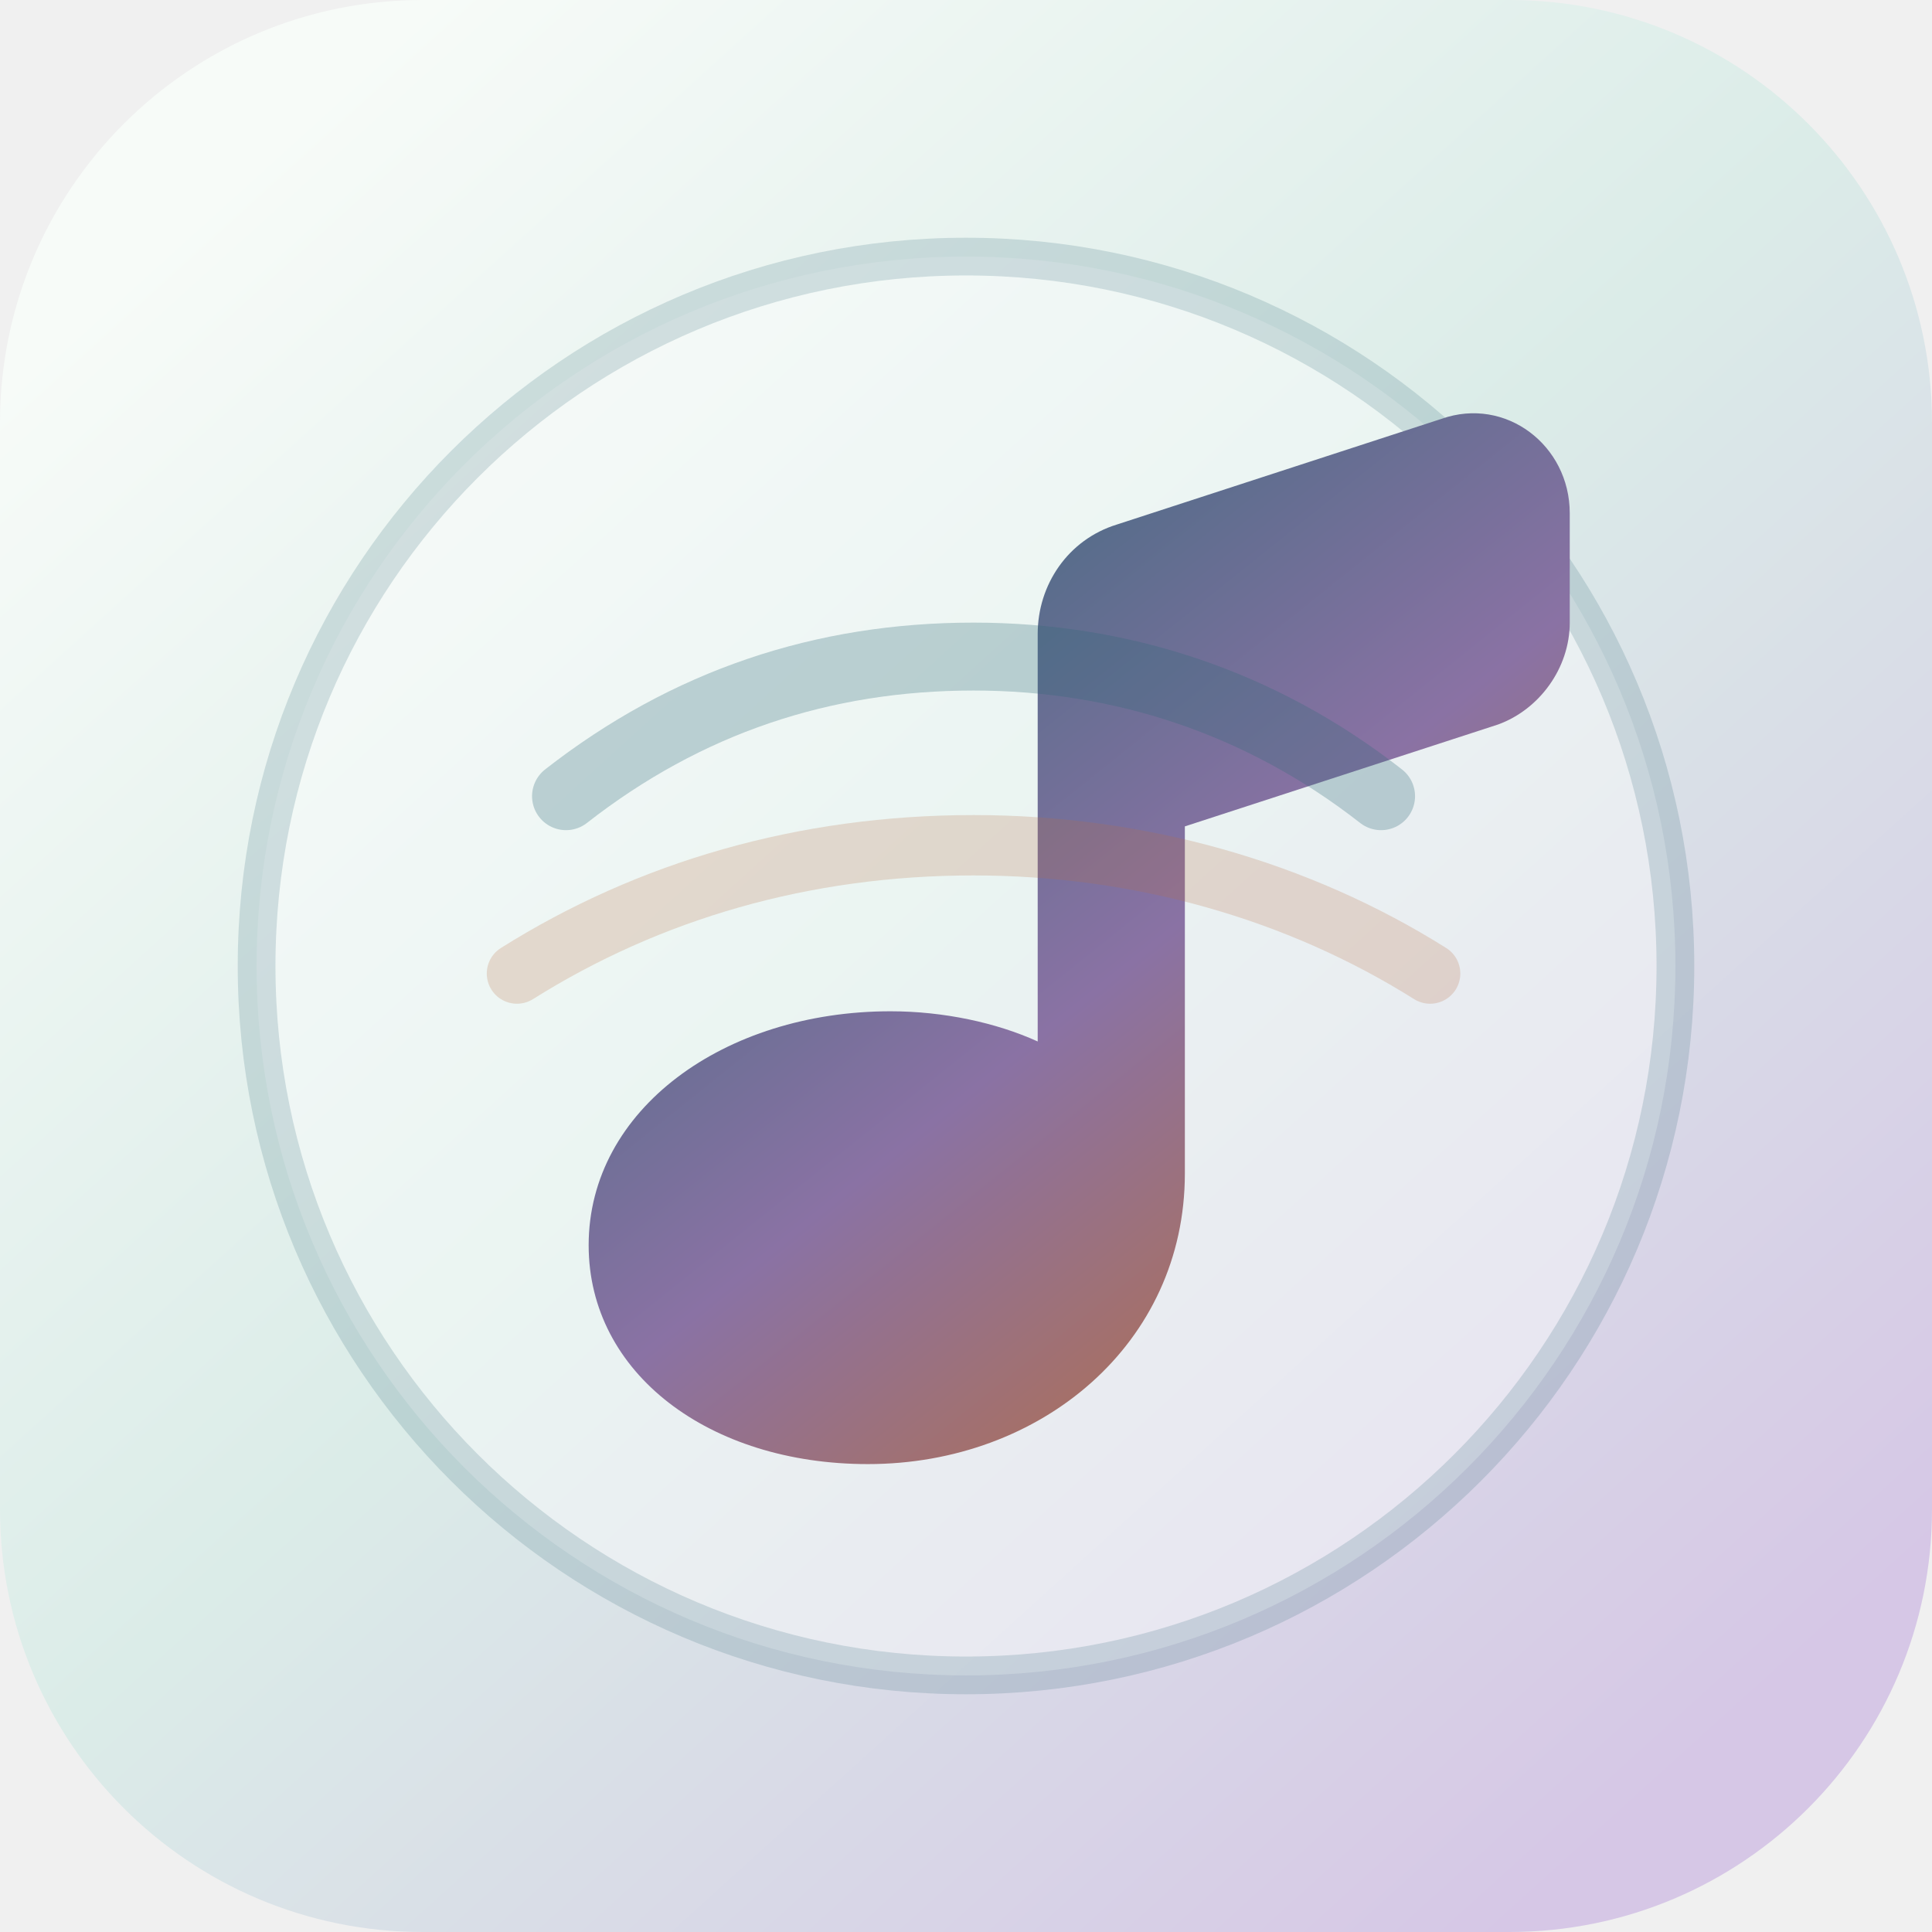
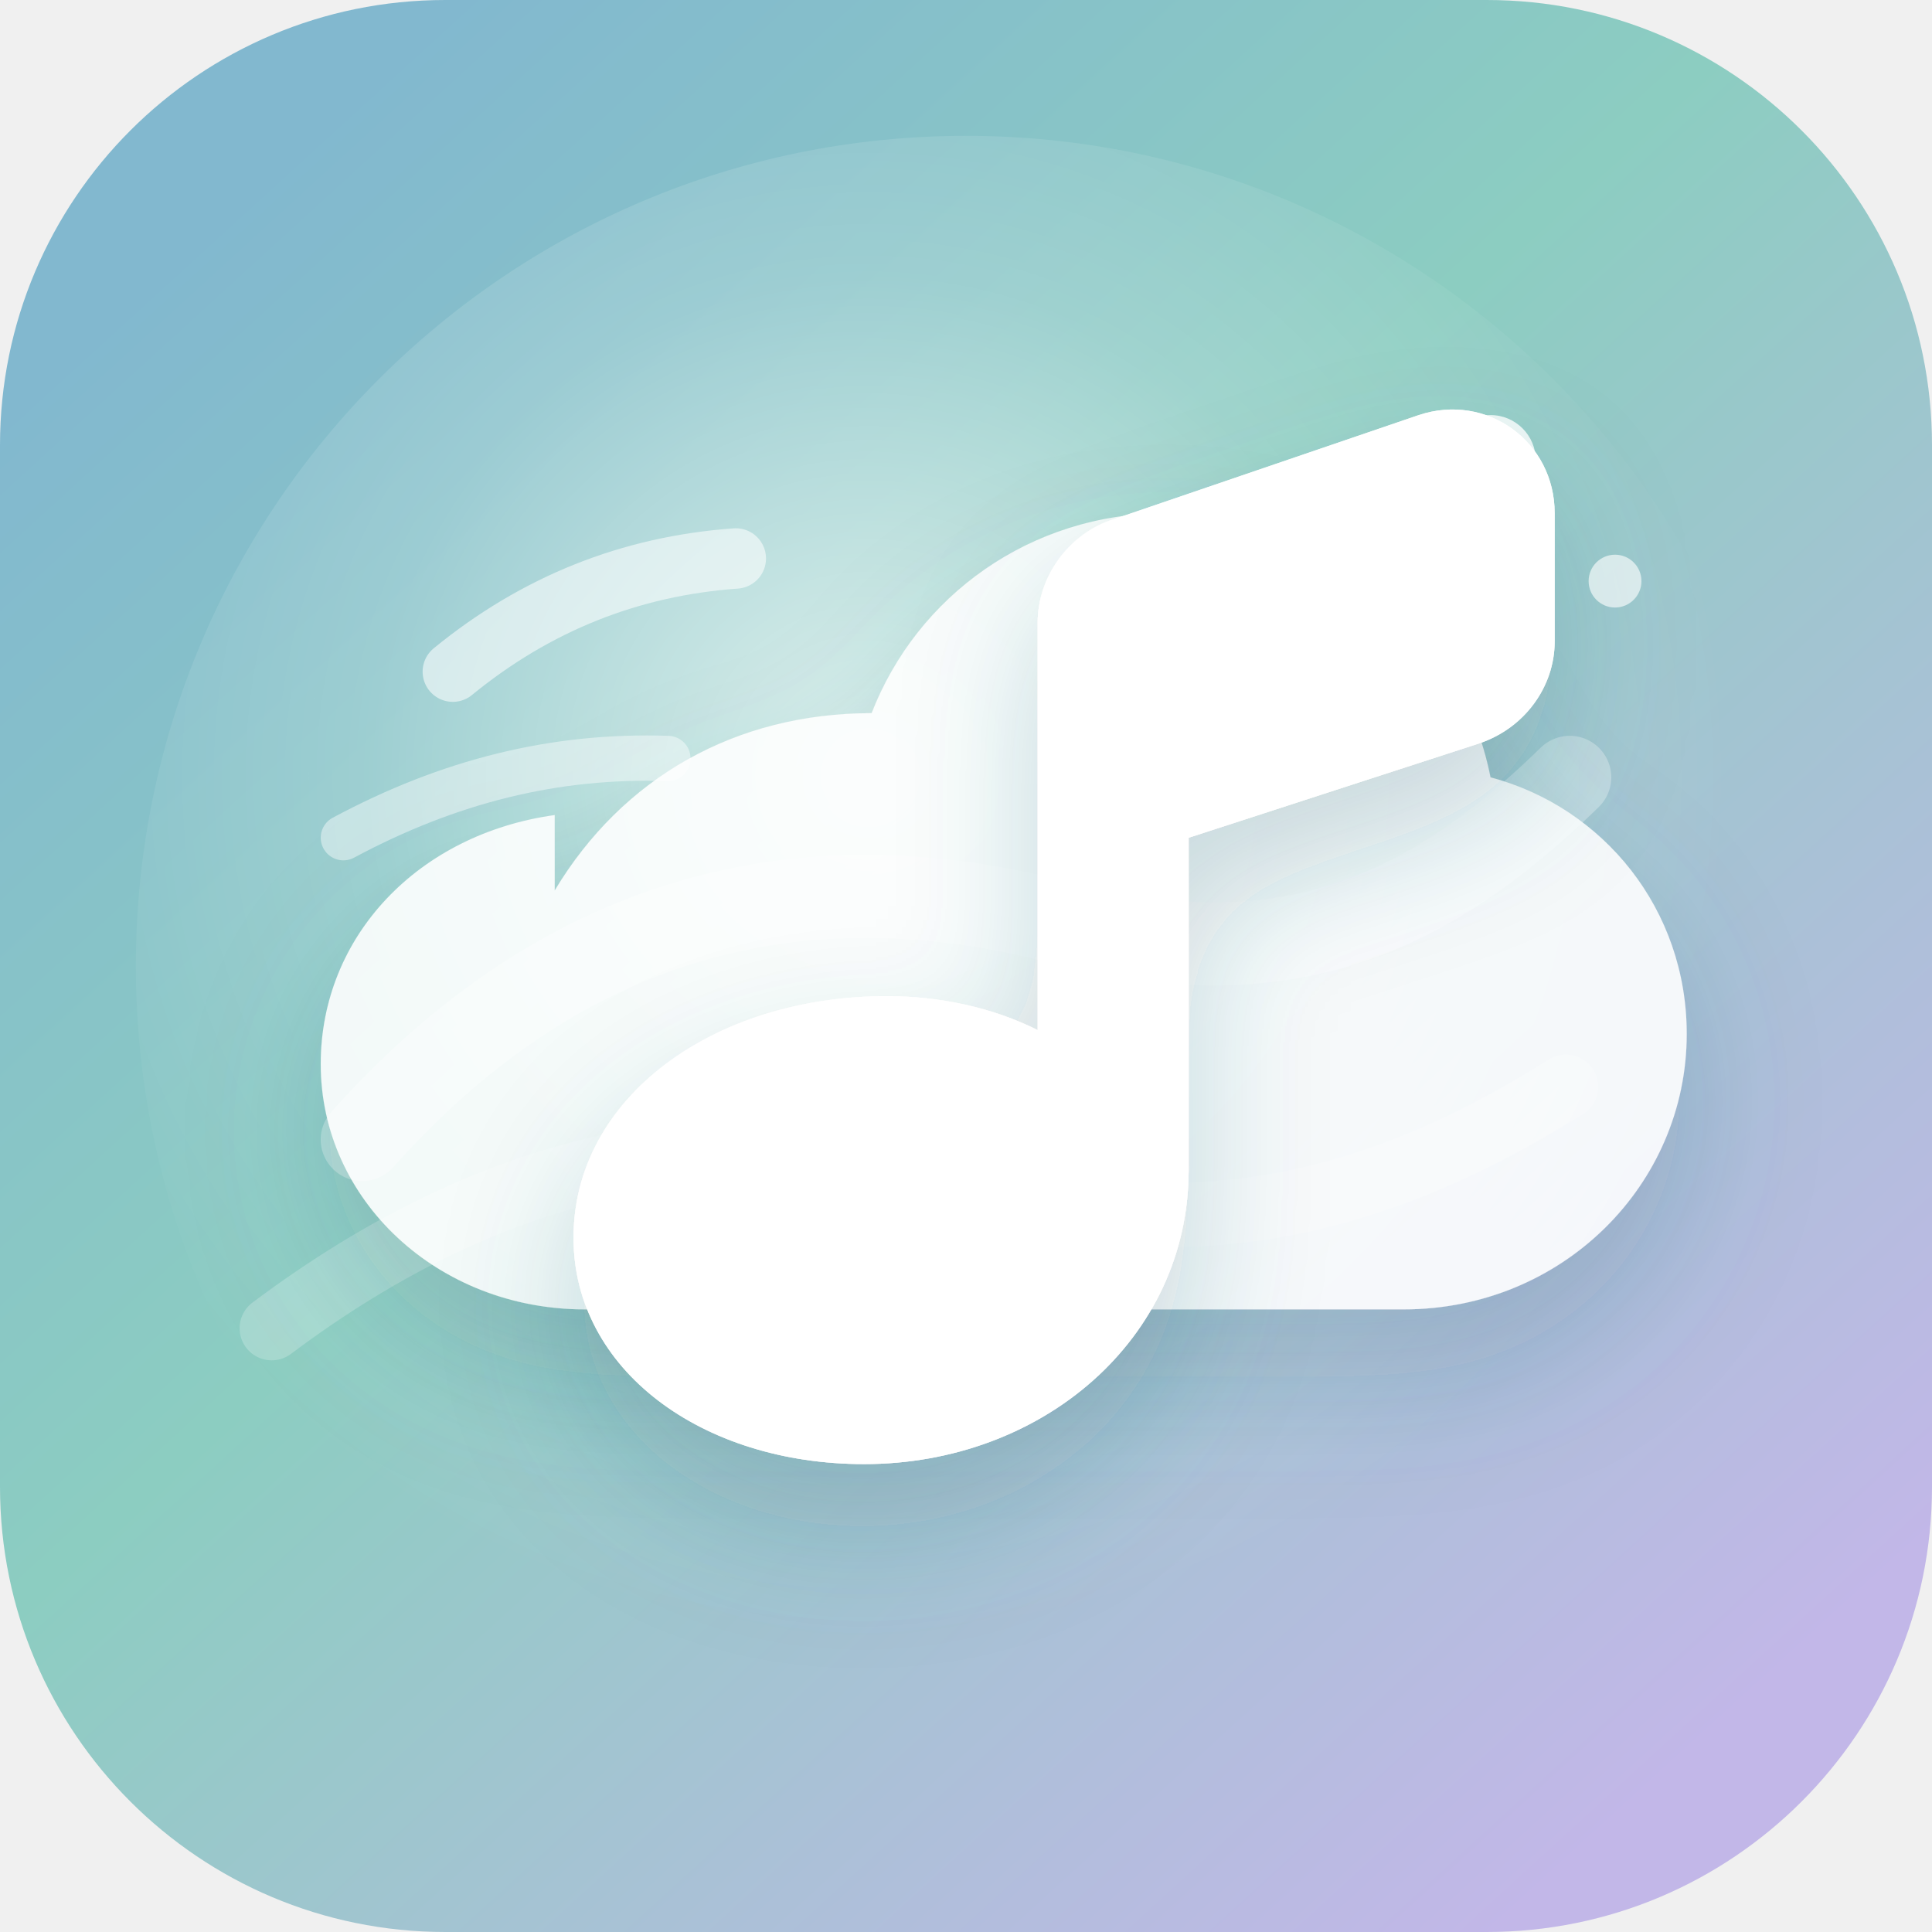
<svg xmlns="http://www.w3.org/2000/svg" viewBox="0 0 512 512">
  <defs>
-     <linearGradient id="bg" x1="64" y1="44" x2="448" y2="468" gradientUnits="userSpaceOnUse">
-       <stop offset="0" stop-color="#f7fbf8" />
-       <stop offset="0.48" stop-color="#dbece8" />
-       <stop offset="1" stop-color="#d6c7e6" />
+     <linearGradient id="sky" x1="66" y1="48" x2="448" y2="466" gradientUnits="userSpaceOnUse">
+       <stop offset="0" stop-color="#82b8cf" />
+       <stop offset="0.42" stop-color="#8ccdc1" />
+       <stop offset="1" stop-color="#c2b7e8" />
    </linearGradient>
-     <linearGradient id="mark" x1="166" y1="132" x2="360" y2="374" gradientUnits="userSpaceOnUse">
-       <stop offset="0" stop-color="#2d6876" />
-       <stop offset="0.58" stop-color="#8a72a4" />
-       <stop offset="1" stop-color="#b56f45" />
-     </linearGradient>
+     <radialGradient id="glow" cx="0" cy="0" r="1" gradientUnits="userSpaceOnUse" gradientTransform="translate(230 206) rotate(53) scale(228)">
+       <stop offset="0" stop-color="#ffffff" stop-opacity="0.72" />
+       <stop offset="0.58" stop-color="#ffffff" stop-opacity="0.18" />
+       <stop offset="1" stop-color="#ffffff" stop-opacity="0" />
+     </radialGradient>
+     <filter id="softShadow" x="-20%" y="-20%" width="140%" height="150%">
+       <feDropShadow dx="0" dy="18" stdDeviation="18" flood-color="#2d6876" flood-opacity="0.22" />
+     </filter>
  </defs>
-   <rect width="512" height="512" rx="112" fill="url(#bg)" />
-   <circle cx="256" cy="256" r="188" fill="rgba(255,255,255,0.42)" stroke="rgba(45,104,118,0.18)" stroke-width="10" />
-   <path d="M314 128v183c0 45-38 77-84 77-42 0-74-24-74-58 0-36 36-62 80-62 14 0 28 3 39 8V168c0-13 8-25 21-29l86-28c17-6 34 7 34 25v29c0 12-8 23-19 27l-83 27z" fill="url(#mark)" />
-   <path d="M150 211c32-25 68-37 108-37 39 0 76 12 108 37" fill="none" stroke="#2d6876" stroke-width="18" stroke-linecap="round" opacity="0.28" />
-   <path d="M137 258c35-22 76-34 121-34 44 0 86 12 121 34" fill="none" stroke="#b56f45" stroke-width="16" stroke-linecap="round" opacity="0.22" />
+   <rect width="512" height="512" rx="118" fill="url(#sky)" />
+   <circle cx="256" cy="256" r="220" fill="url(#glow)" />
+   <path d="M96 302c50-56 111-76 183-58 54 14 93 5 137-38" fill="none" stroke="#ffffff" stroke-width="22" stroke-linecap="round" opacity="0.32" />
+   <path d="M72 352c60-45 122-58 187-38 53 16 102 8 156-26" fill="none" stroke="#ffffff" stroke-width="17" stroke-linecap="round" opacity="0.22" />
+   <path d="M147 236c18-30 48-47 84-47 12-31 42-53 78-53 43 0 78 30 86 70 30 8 52 35 52 68 0 40-33 73-75 73H155c-39 0-70-29-70-65 0-34 26-61 62-66z" fill="#ffffff" opacity="0.88" filter="url(#softShadow)" />
+   <path d="M315 126v184c0 45-39 78-86 78-43 0-77-25-77-60 0-37 37-64 83-64 14 0 28 3 40 9V165c0-12 8-23 19-27l82-28c18-6 36 7 36 26v34c0 12-8 23-20 27l-77 25z" fill="#ffffff" filter="url(#softShadow)" />
+   <path d="M315 126v184c0 45-39 78-86 78-43 0-77-25-77-60 0-37 37-64 83-64 14 0 28 3 40 9V165c0-12 8-23 19-27l82-28c18-6 36 7 36 26v34c0 12-8 23-20 27l-77 25z" fill="#ffffff" opacity="0.92" />
+   <path d="M120 178c22-18 47-28 75-30" fill="none" stroke="#ffffff" stroke-width="16" stroke-linecap="round" opacity="0.56" />
+   <path d="M91 222c28-15 56-22 86-21" fill="none" stroke="#ffffff" stroke-width="12" stroke-linecap="round" opacity="0.44" />
+   <circle cx="395" cy="122" r="12" fill="#ffffff" opacity="0.78" />
+   <circle cx="428" cy="154" r="7" fill="#ffffff" opacity="0.62" />
</svg>
